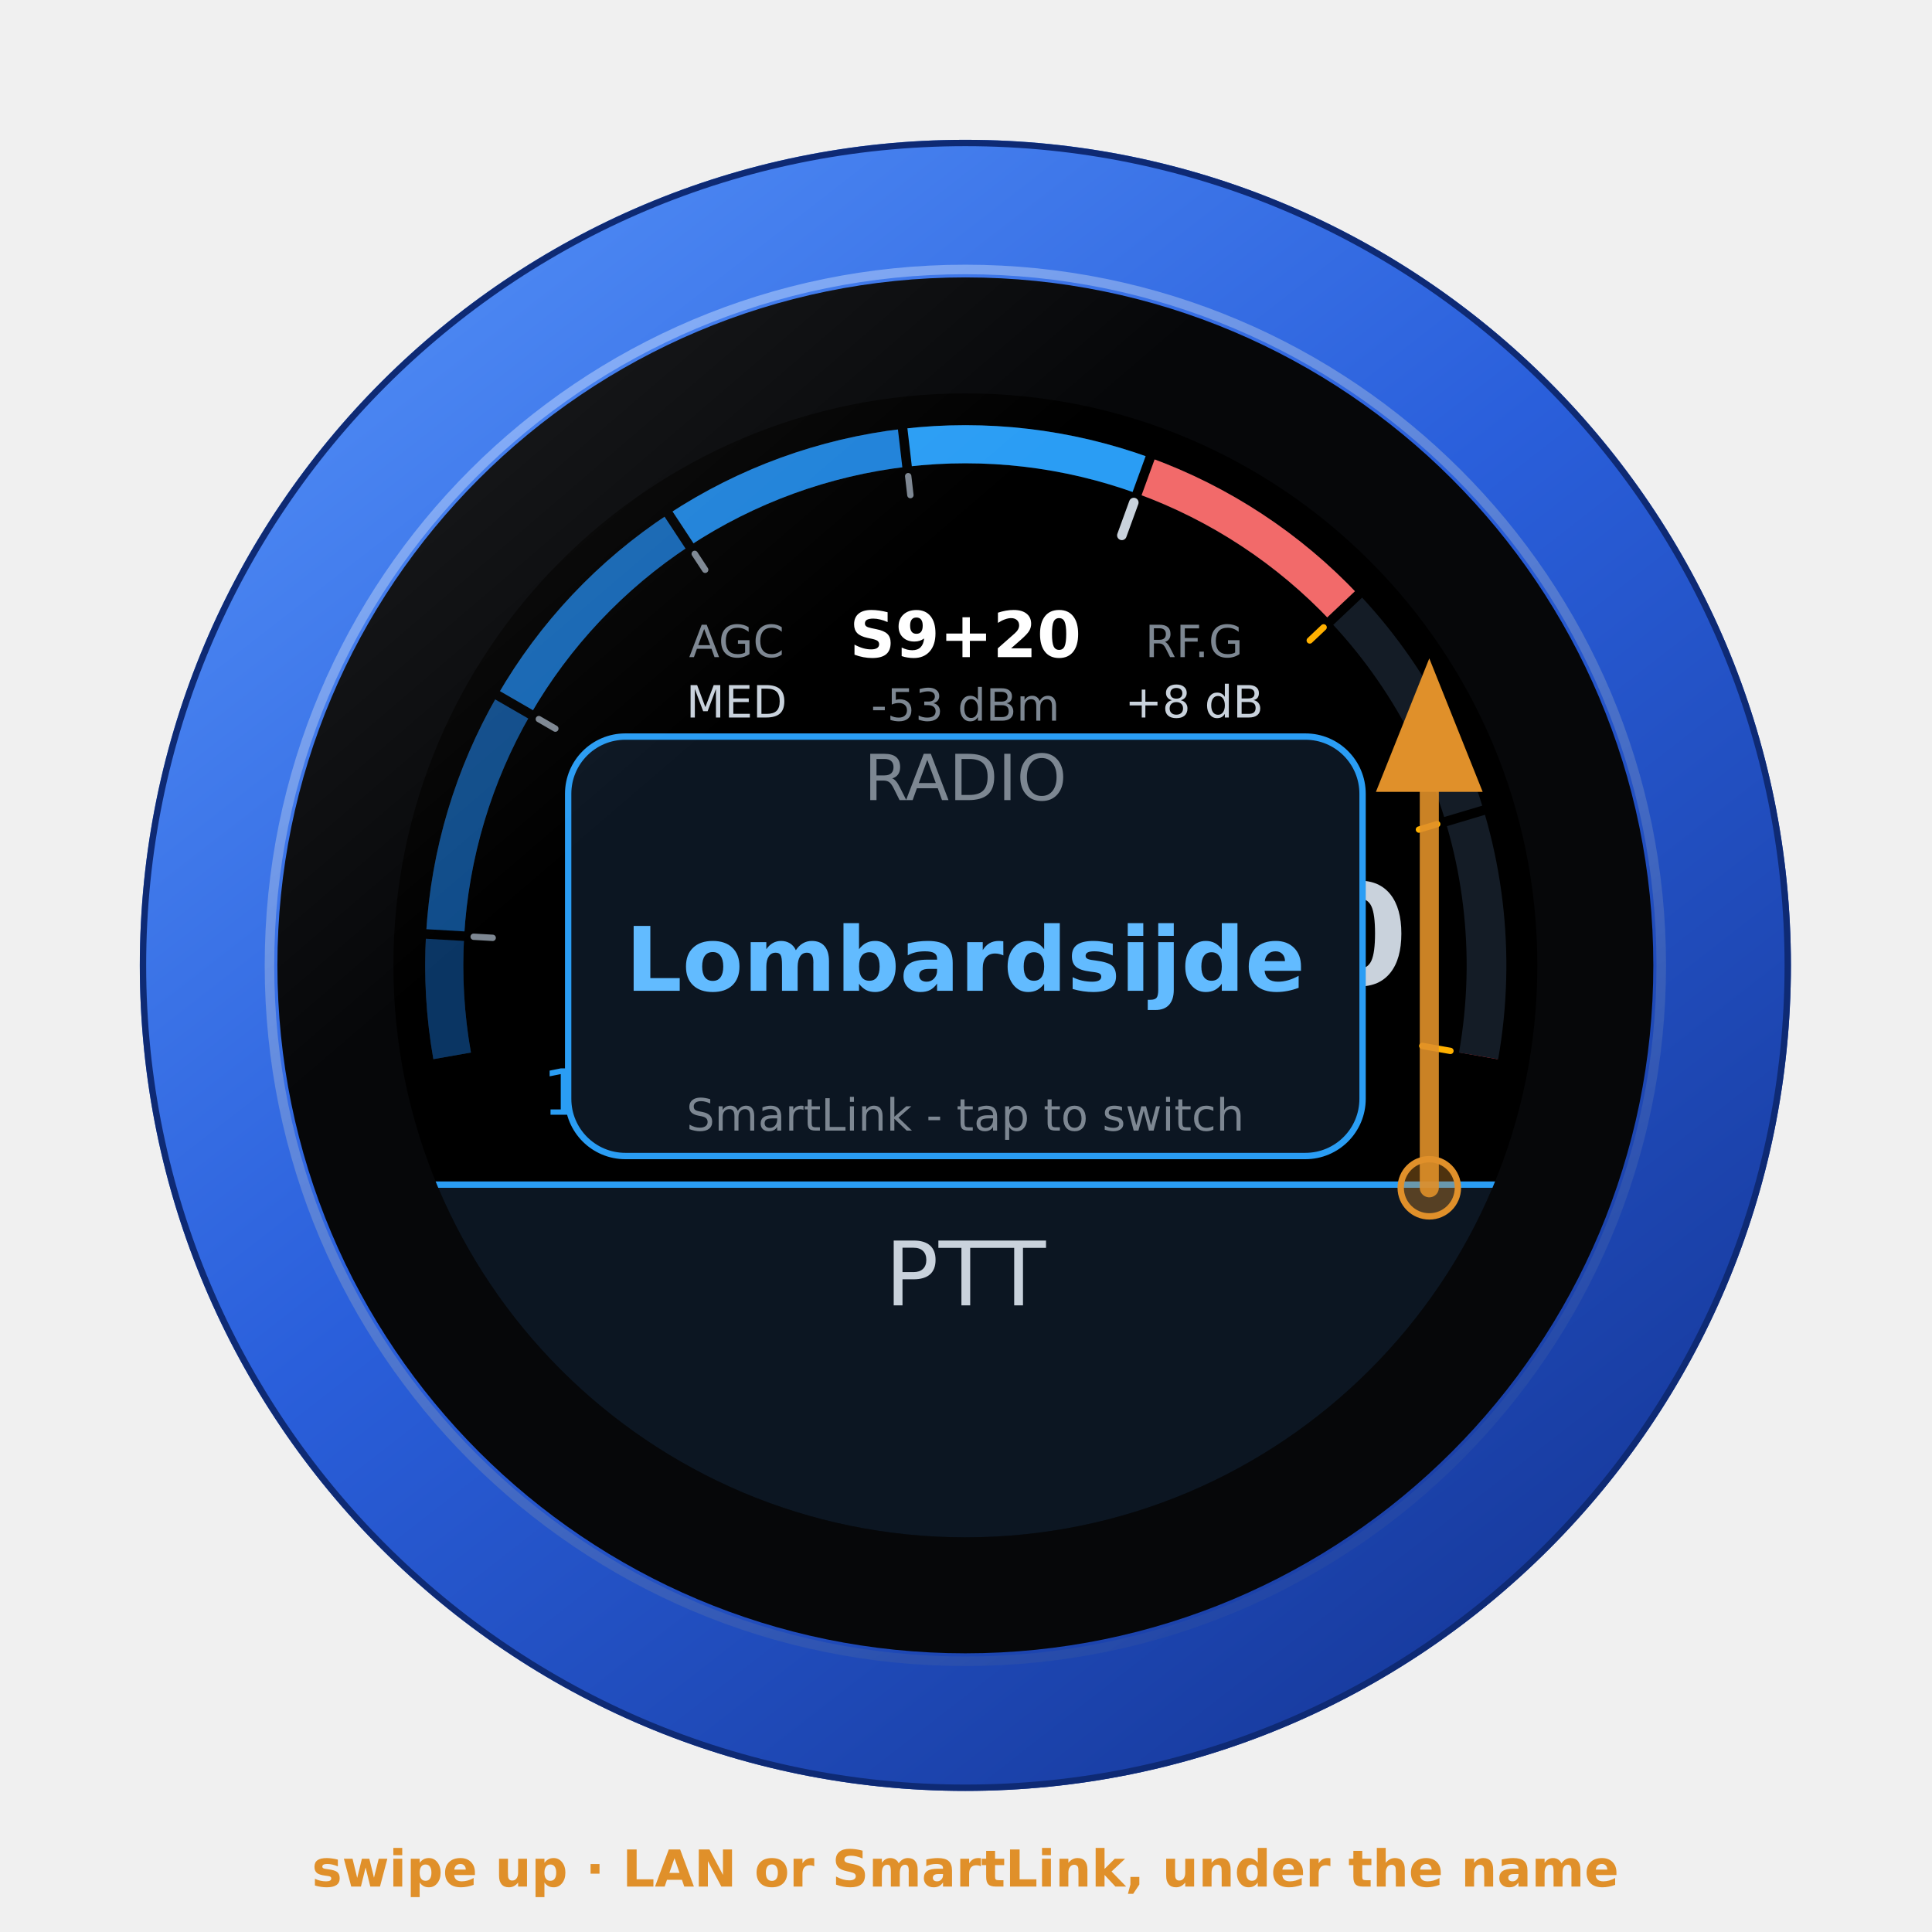
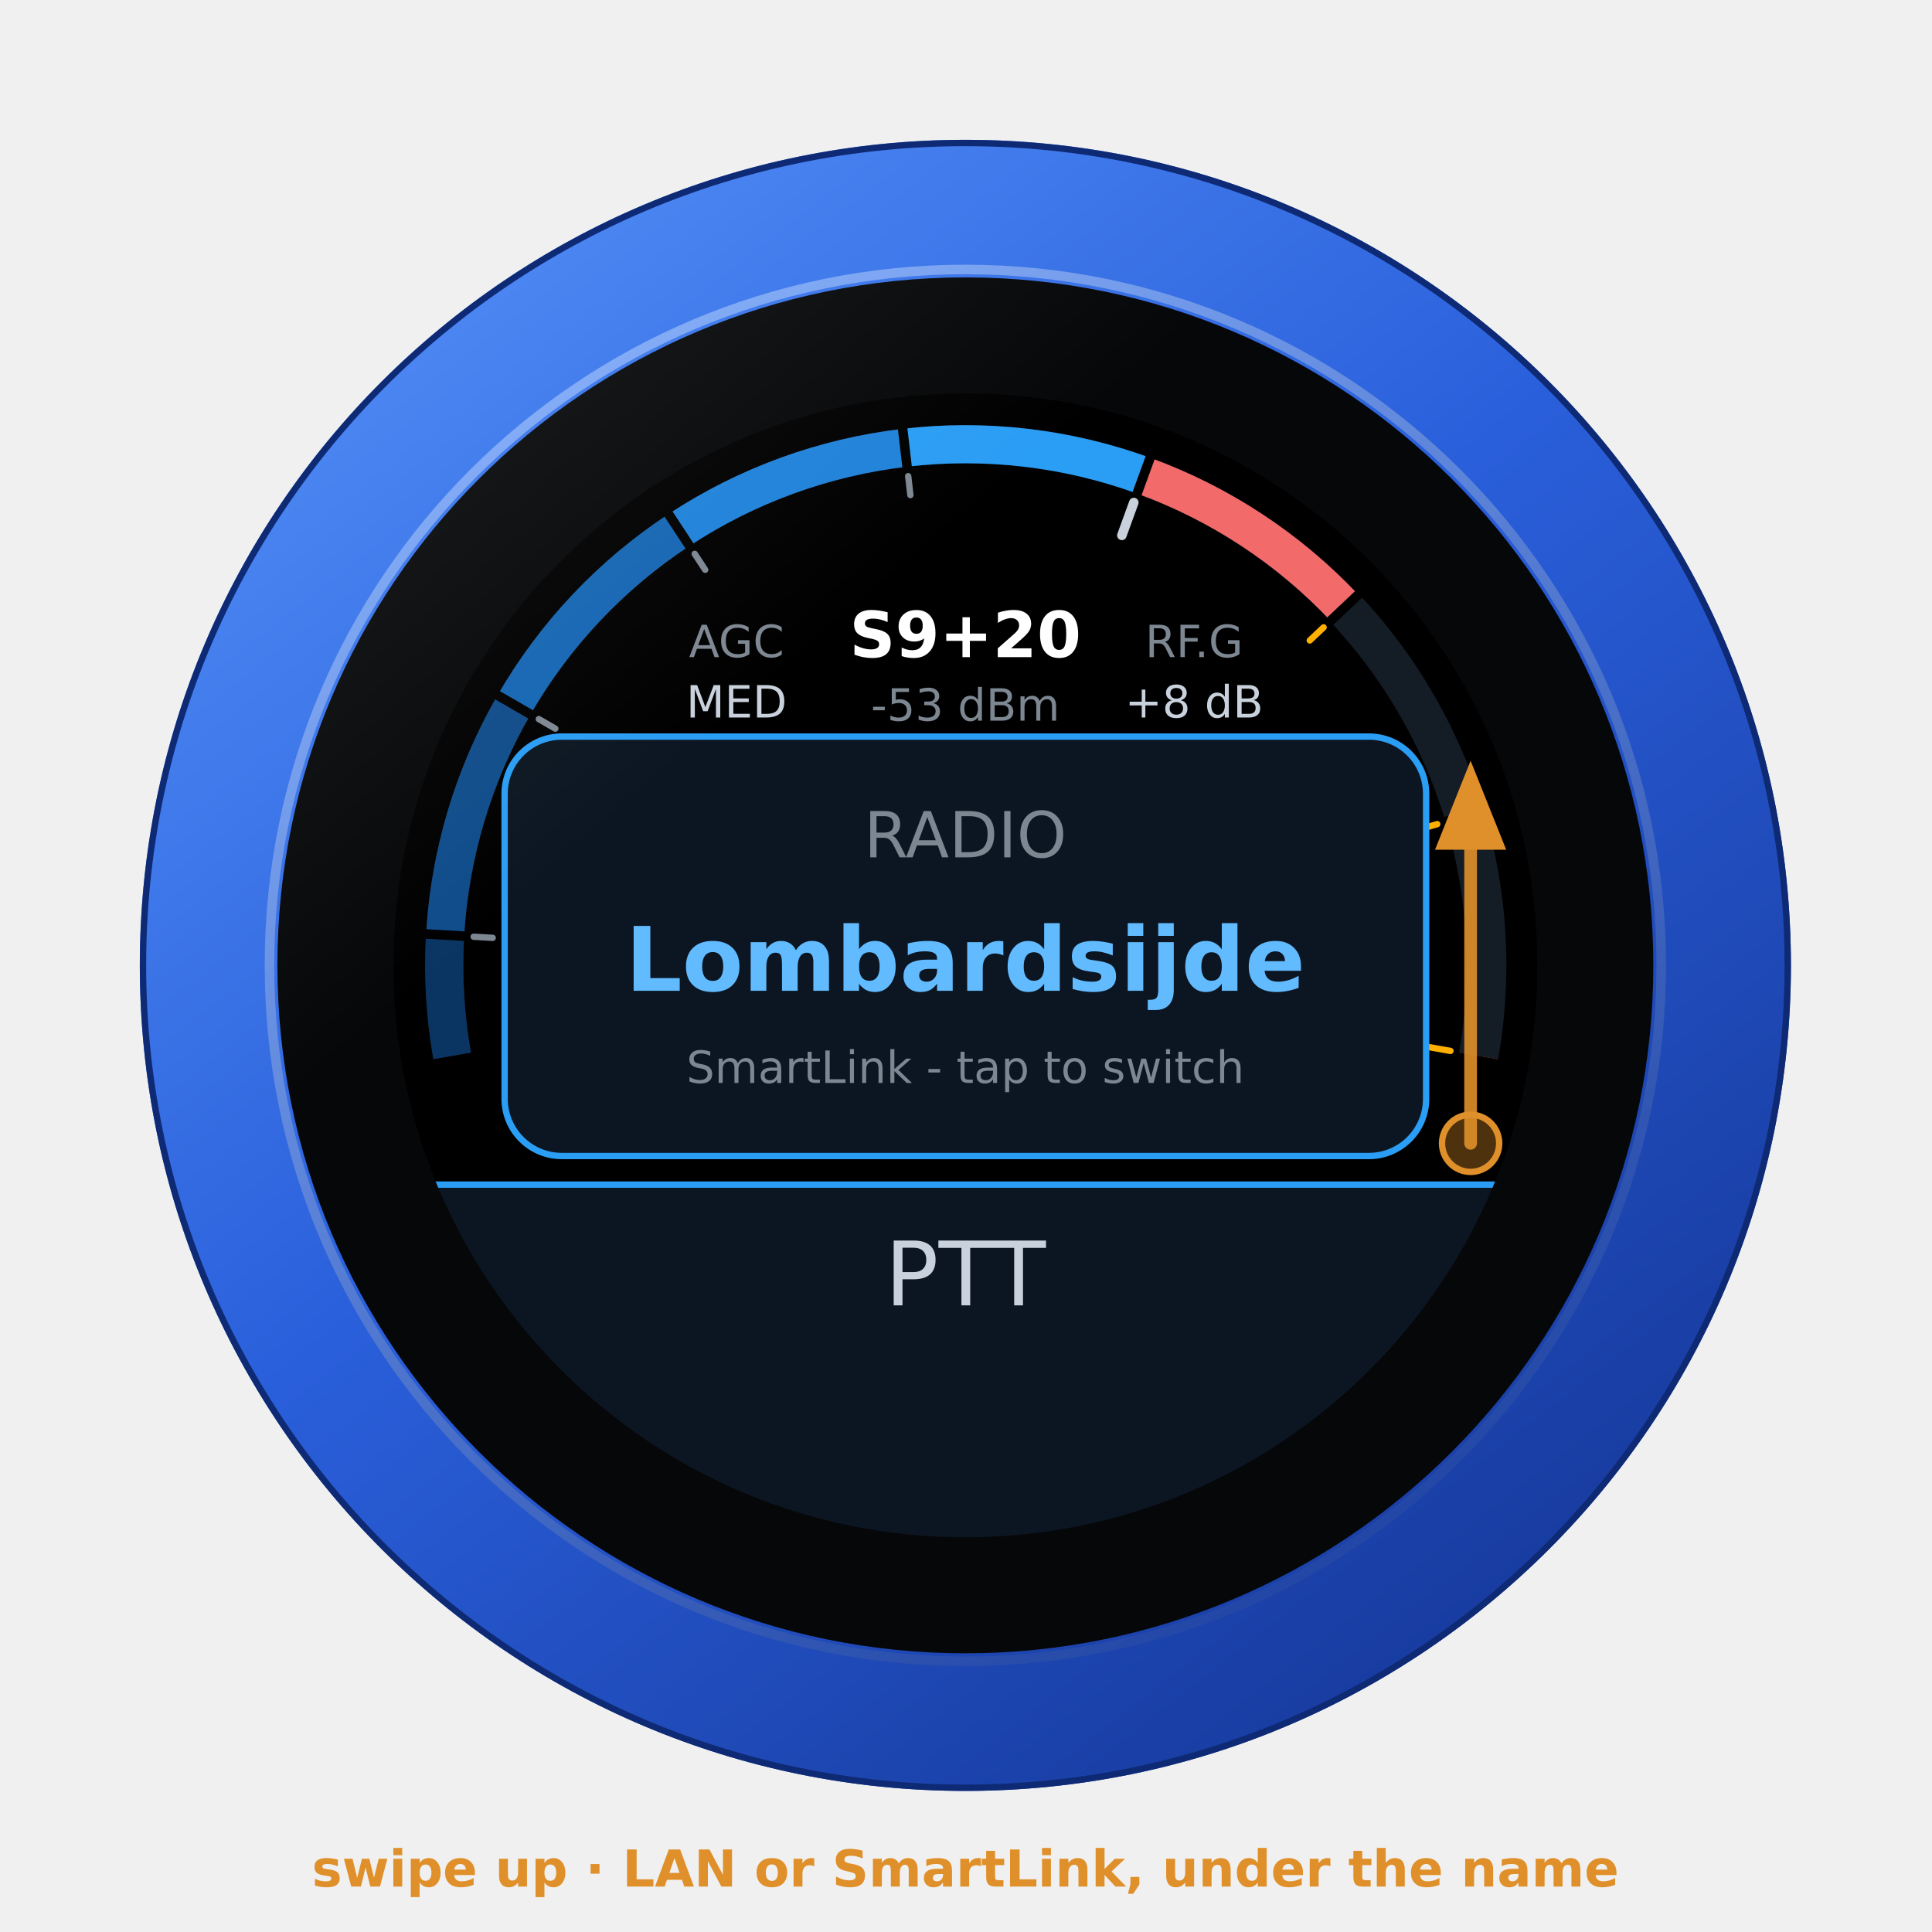
<svg xmlns="http://www.w3.org/2000/svg" viewBox="0 0 608 608" width="608" height="608" role="img" aria-label="Swipe up: the radios, on the LAN or by SmartLink">
  <defs>
    <clipPath id="flex-04-glass">
      <circle cx="180" cy="180" r="180" />
    </clipPath>
    <linearGradient id="flex-04-alu" x1="0.15" y1="0.05" x2="0.85" y2="0.95">
      <stop offset="0" stop-color="#4F8BF5" />
      <stop offset="0.45" stop-color="#2A5FDB" />
      <stop offset="1" stop-color="#16389A" />
    </linearGradient>
    <linearGradient id="flex-04-chamfer" x1="0.2" y1="0" x2="0.8" y2="1">
      <stop offset="0" stop-color="#9CC0FF" />
      <stop offset="1" stop-color="#1B3F9E" />
    </linearGradient>
    <linearGradient id="flex-04-gloss" x1="0" y1="0" x2="0.6" y2="0.7">
      <stop offset="0" stop-color="#FFFFFF" stop-opacity="0.10" />
      <stop offset="0.5" stop-color="#FFFFFF" stop-opacity="0" />
    </linearGradient>
    <linearGradient id="flex-04-upd" x1="0" y1="0" x2="0" y2="1">
      <stop offset="0" stop-color="#262015" />
      <stop offset="1" stop-color="#0C0E13" />
    </linearGradient>
    <marker id="flex-04-arrow" viewBox="0 0 10 10" refX="7" refY="5" markerWidth="7" markerHeight="7" orient="auto-start-reverse">
      <path d="M0,1 L10,5 L0,9 z" fill="#E0902A" />
    </marker>
  </defs>
  <circle cx="303.8" cy="303.8" r="259.8" fill="url(#flex-04-alu)" />
  <circle cx="303.8" cy="303.8" r="258.8" fill="none" stroke="#0E2A74" stroke-width="2" />
  <circle cx="303.8" cy="303.8" r="219.0" fill="none" stroke="url(#flex-04-chamfer)" stroke-width="3" opacity="0.8" />
  <circle cx="303.8" cy="303.8" r="216.5" fill="#060709" />
  <g transform="translate(123.8,123.8)">
    <g clip-path="url(#flex-04-glass)">
      <rect x="0" y="0" width="360" height="360" fill="#000000" />
      <path d="M18.49,208.48 A164.00,164.00 0 1 1 341.51,208.48" fill="none" stroke="#141C26" stroke-width="12" />
      <path d="M18.49,208.48 A164.00,164.00 0 0 1 16.28,170.46" fill="none" stroke="#0A3563" stroke-width="12" />
      <path d="M16.28,170.46 A164.00,164.00 0 0 1 37.97,98.00" fill="none" stroke="#0F4C8A" stroke-width="12" />
      <path d="M37.97,98.00 A164.00,164.00 0 0 1 89.88,42.98" fill="none" stroke="#1666B3" stroke-width="12" />
      <path d="M89.88,42.98 A164.00,164.00 0 0 1 160.96,17.11" fill="none" stroke="#1F82D9" stroke-width="12" />
      <path d="M160.96,17.11 A164.00,164.00 0 0 1 236.09,25.89" fill="none" stroke="#2A9DF4" stroke-width="12" />
      <path d="M236.09,25.89 A164.00,164.00 0 0 1 299.29,67.46" fill="none" stroke="#F26A6A" stroke-width="12" />
      <path d="M299.29,67.46 A164.00,164.00 0 0 1 337.11,132.96" fill="none" stroke="#EE4444" stroke-width="12" />
      <path d="M337.11,132.96 A164.00,164.00 0 0 1 341.51,208.48" fill="none" stroke="#E8262B" stroke-width="12" />
      <path d="M341.51,208.48 A164.00,164.00 0 1 0 18.49,208.48" fill="none" stroke="#141C26" stroke-width="12.5" stroke-dasharray="152.66 582.47" />
      <line x1="23.27" y1="170.87" x2="9.29" y2="170.06" stroke="#000000" stroke-width="3" />
      <line x1="44.03" y1="101.50" x2="31.91" y2="94.50" stroke="#000000" stroke-width="3" />
      <line x1="93.73" y1="48.83" x2="86.03" y2="37.13" stroke="#000000" stroke-width="3" />
      <line x1="161.77" y1="24.06" x2="160.15" y2="10.16" stroke="#000000" stroke-width="3" />
      <line x1="233.70" y1="32.47" x2="238.49" y2="19.31" stroke="#000000" stroke-width="3" />
      <line x1="294.20" y1="72.26" x2="304.38" y2="62.65" stroke="#000000" stroke-width="3" />
      <line x1="330.40" y1="134.97" x2="343.82" y2="130.96" stroke="#000000" stroke-width="3" />
      <line x1="31.25" y1="171.34" x2="25.26" y2="170.99" stroke="#7D8792" stroke-width="2" stroke-linecap="round" />
      <line x1="50.96" y1="105.50" x2="45.77" y2="102.50" stroke="#7D8792" stroke-width="2" stroke-linecap="round" />
      <line x1="98.12" y1="55.51" x2="94.83" y2="50.50" stroke="#7D8792" stroke-width="2" stroke-linecap="round" />
      <line x1="162.70" y1="32.01" x2="162.01" y2="26.05" stroke="#7D8792" stroke-width="2" stroke-linecap="round" />
      <line x1="229.25" y1="44.68" x2="233.01" y2="34.35" stroke="#C9D2DC" stroke-width="3" stroke-linecap="round" />
      <line x1="288.38" y1="77.75" x2="292.74" y2="73.63" stroke="#FFB000" stroke-width="2" stroke-linecap="round" />
      <line x1="322.74" y1="137.27" x2="328.49" y2="135.55" stroke="#FFB000" stroke-width="2" stroke-linecap="round" />
      <line x1="323.78" y1="205.35" x2="332.65" y2="206.92" stroke="#FFB000" stroke-width="2" stroke-linecap="round" />
      <text x="180.0" y="83.0" font-size="20" fill="#FFFFFF" font-family="DejaVu Sans,Verdana,sans-serif" font-weight="700" text-anchor="middle">S9+20</text>
      <text x="180.0" y="103.0" font-size="14" fill="#7D8792" font-family="DejaVu Sans,Verdana,sans-serif" font-weight="400" text-anchor="middle">-53 dBm</text>
      <text x="108.0" y="83.0" font-size="14" fill="#7D8792" font-family="DejaVu Sans,Verdana,sans-serif" font-weight="400" text-anchor="middle">AGC</text>
      <text x="108.0" y="102.0" font-size="14" fill="#C9D2DC" font-family="DejaVu Sans,Verdana,sans-serif" font-weight="400" text-anchor="middle">MED</text>
      <text x="252.0" y="83.0" font-size="14" fill="#7D8792" font-family="DejaVu Sans,Verdana,sans-serif" font-weight="400" text-anchor="middle">RF.G</text>
      <text x="252.0" y="102.0" font-size="14" fill="#C9D2DC" font-family="DejaVu Sans,Verdana,sans-serif" font-weight="400" text-anchor="middle">+8 dB</text>
      <text x="104.0" y="129.0" font-size="20" fill="#2A9DF4" font-family="DejaVu Sans,Verdana,sans-serif" font-weight="400" text-anchor="middle">20m</text>
      <text x="180.0" y="129.0" font-size="20" fill="#FFFFFF" font-family="DejaVu Sans,Verdana,sans-serif" font-weight="400" text-anchor="middle">USB</text>
      <text x="256.0" y="129.0" font-size="20" fill="#C9D2DC" font-family="DejaVu Sans,Verdana,sans-serif" font-weight="400" text-anchor="middle">2700</text>
      <text x="91.5" y="186.0" font-size="44" fill="#FFFFFF" font-family="DejaVu Sans,Verdana,sans-serif" font-weight="700" text-anchor="middle">1</text>
      <text x="124.5" y="186.0" font-size="44" fill="#FFFFFF" font-family="DejaVu Sans,Verdana,sans-serif" font-weight="700" text-anchor="middle">4</text>
      <text x="146.5" y="186.0" font-size="44" fill="#7D8792" font-family="DejaVu Sans,Verdana,sans-serif" font-weight="400" text-anchor="middle">.</text>
      <text x="168.5" y="186.0" font-size="44" fill="#FFFFFF" font-family="DejaVu Sans,Verdana,sans-serif" font-weight="700" text-anchor="middle">2</text>
      <text x="201.5" y="186.0" font-size="44" fill="#FFFFFF" font-family="DejaVu Sans,Verdana,sans-serif" font-weight="700" text-anchor="middle">0</text>
      <text x="234.5" y="186.0" font-size="44" fill="#FFFFFF" font-family="DejaVu Sans,Verdana,sans-serif" font-weight="700" text-anchor="middle">0</text>
      <text x="256.5" y="186.0" font-size="44" fill="#7D8792" font-family="DejaVu Sans,Verdana,sans-serif" font-weight="400" text-anchor="middle">.</text>
      <text x="276.0" y="186.0" font-size="44" fill="#62BBFF" font-family="DejaVu Sans,Verdana,sans-serif" font-weight="700" text-anchor="middle">0</text>
      <text x="304.0" y="186.0" font-size="44" fill="#C9D2DC" font-family="DejaVu Sans,Verdana,sans-serif" font-weight="700" text-anchor="middle">0</text>
      <rect x="264.0" y="196" width="24" height="3" fill="#2A9DF4" />
      <text x="82.0" y="227.0" font-size="20" fill="#2A9DF4" font-family="DejaVu Sans,Verdana,sans-serif" font-weight="400" text-anchor="middle">100 Hz</text>
      <text x="156.0" y="227.0" font-size="14" fill="#3A424C" font-family="DejaVu Sans,Verdana,sans-serif" font-weight="400" text-anchor="middle">RIT 0</text>
      <g transform="translate(206.1,216.0)" fill="#C9D2DC">
        <path d="M0,3.5 h3 l4,-3.5 v11 l-4,-3.5 h-3 z" />
        <path d="M9,3 a3.2,3.2 0 0 1 0,5" fill="none" stroke="#C9D2DC" stroke-width="1.6" stroke-linecap="round" />
      </g>
      <text x="221.1" y="227.0" font-size="14" fill="#C9D2DC" font-family="DejaVu Sans,Verdana,sans-serif" font-weight="400" text-anchor="start">40</text>
      <g transform="translate(263.9,215.0)" fill="#C9D2DC">
        <rect x="2.5" y="0" width="5" height="8" rx="2.5" />
        <path d="M0.8,5.5 a4.2,4.2 0 0 0 8.4,0" fill="none" stroke="#C9D2DC" stroke-width="1.5" stroke-linecap="round" />
        <rect x="4.3" y="9.6" width="1.4" height="2.4" />
        <rect x="2.2" y="11.6" width="5.6" height="1.4" rx="0.7" />
      </g>
      <text x="278.9" y="227.0" font-size="14" fill="#C9D2DC" font-family="DejaVu Sans,Verdana,sans-serif" font-weight="400" text-anchor="start">100</text>
      <rect x="0" y="248" width="360" height="112" fill="#0C1622" />
      <line x1="0" y1="249" x2="360" y2="249" stroke="#2A9DF4" stroke-width="2" />
      <text x="180.0" y="287.0" font-size="28" fill="#C9D2DC" font-family="DejaVu Sans,Verdana,sans-serif" font-weight="500" text-anchor="middle" xml:space="preserve">PTT</text>
-       <rect x="55" y="108" width="250" height="132" rx="18" fill="#0C1622" stroke="#2A9DF4" stroke-width="2" />
-       <text x="180.0" y="128.0" font-size="20" fill="#7D8792" font-family="DejaVu Sans,Verdana,sans-serif" font-weight="400" text-anchor="middle">RADIO</text>
-       <text x="180.0" y="188.0" font-size="28" fill="#62BBFF" font-family="DejaVu Sans,Verdana,sans-serif" font-weight="600" text-anchor="middle">Lombardsijde</text>
-       <text x="180.0" y="232.0" font-size="14" fill="#7D8792" font-family="DejaVu Sans,Verdana,sans-serif" font-weight="400" text-anchor="middle">SmartLink  -  tap to switch</text>
+       <rect x="35" y="108" width="290" height="132" rx="18" fill="#0C1622" stroke="#2A9DF4" stroke-width="2" />
+       <text x="180.0" y="146.0" font-size="20" fill="#7D8792" font-family="DejaVu Sans,Verdana,sans-serif" font-weight="400" text-anchor="middle">RADIO</text>
+       <text x="180.0" y="188.0" font-size="28" fill="#62BBFF" font-family="DejaVu Sans,Verdana,sans-serif" font-weight="600" text-anchor="middle" textLength="196" lengthAdjust="spacingAndGlyphs">Lombardsijde</text>
+       <text x="180.0" y="217.0" font-size="14" fill="#7D8792" font-family="DejaVu Sans,Verdana,sans-serif" font-weight="400" text-anchor="middle">SmartLink  -  tap to switch</text>
    </g>
  </g>
  <circle cx="303.8" cy="303.8" r="216.5" fill="url(#flex-04-gloss)" />
-   <line x1="449.8" y1="373.8" x2="449.8" y2="219.8" stroke="#E0902A" stroke-width="6" stroke-linecap="round" stroke-opacity="0.9" marker-end="url(#flex-04-arrow)" />
-   <circle cx="449.8" cy="373.8" r="9" fill="#E0902A" fill-opacity="0.35" stroke="#E0902A" stroke-width="2" />
+   <line x1="462.8" y1="359.8" x2="462.8" y2="247.8" stroke="#E0902A" stroke-width="4" stroke-linecap="round" stroke-opacity="0.9" marker-end="url(#flex-04-arrow)" />
+   <circle cx="462.8" cy="359.8" r="9" fill="#E0902A" fill-opacity="0.35" stroke="#E0902A" stroke-width="2" />
  <text x="303.8" y="593.7" font-size="16" fill="#E0902A" font-family="DejaVu Sans,Verdana,sans-serif" font-weight="700" text-anchor="middle">swipe up  ·  LAN or SmartLink, under the name</text>
</svg>
